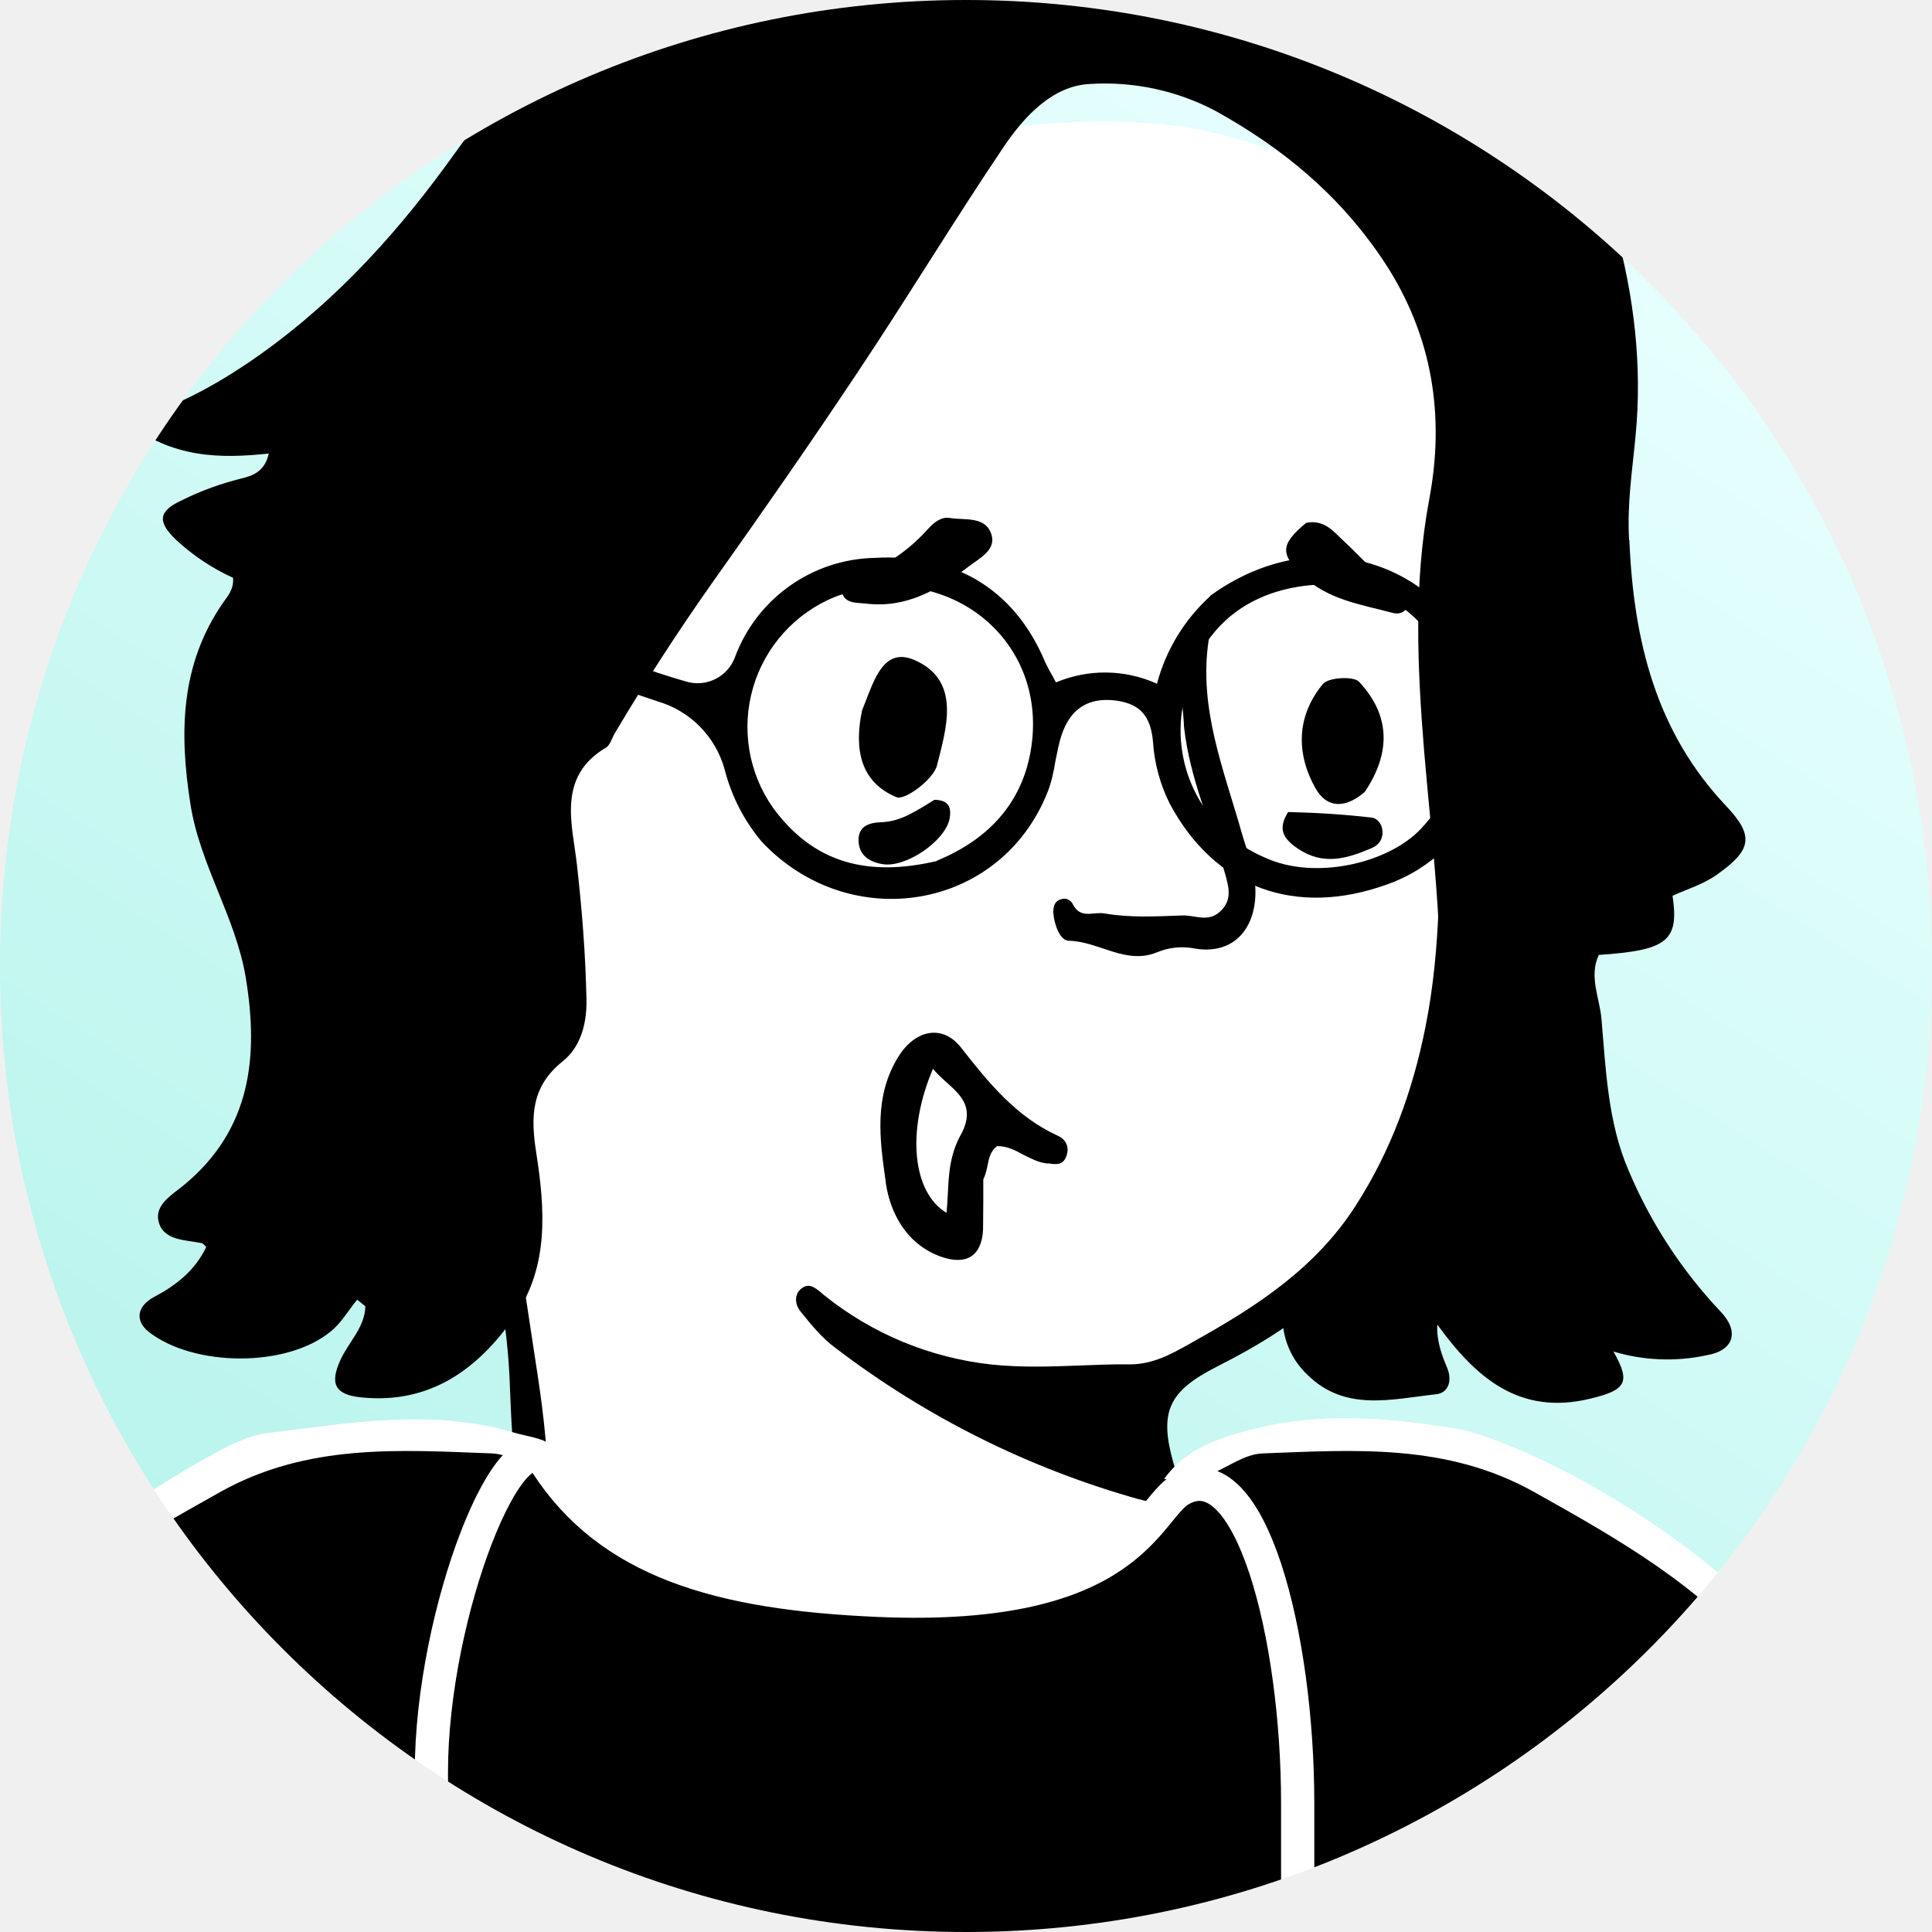
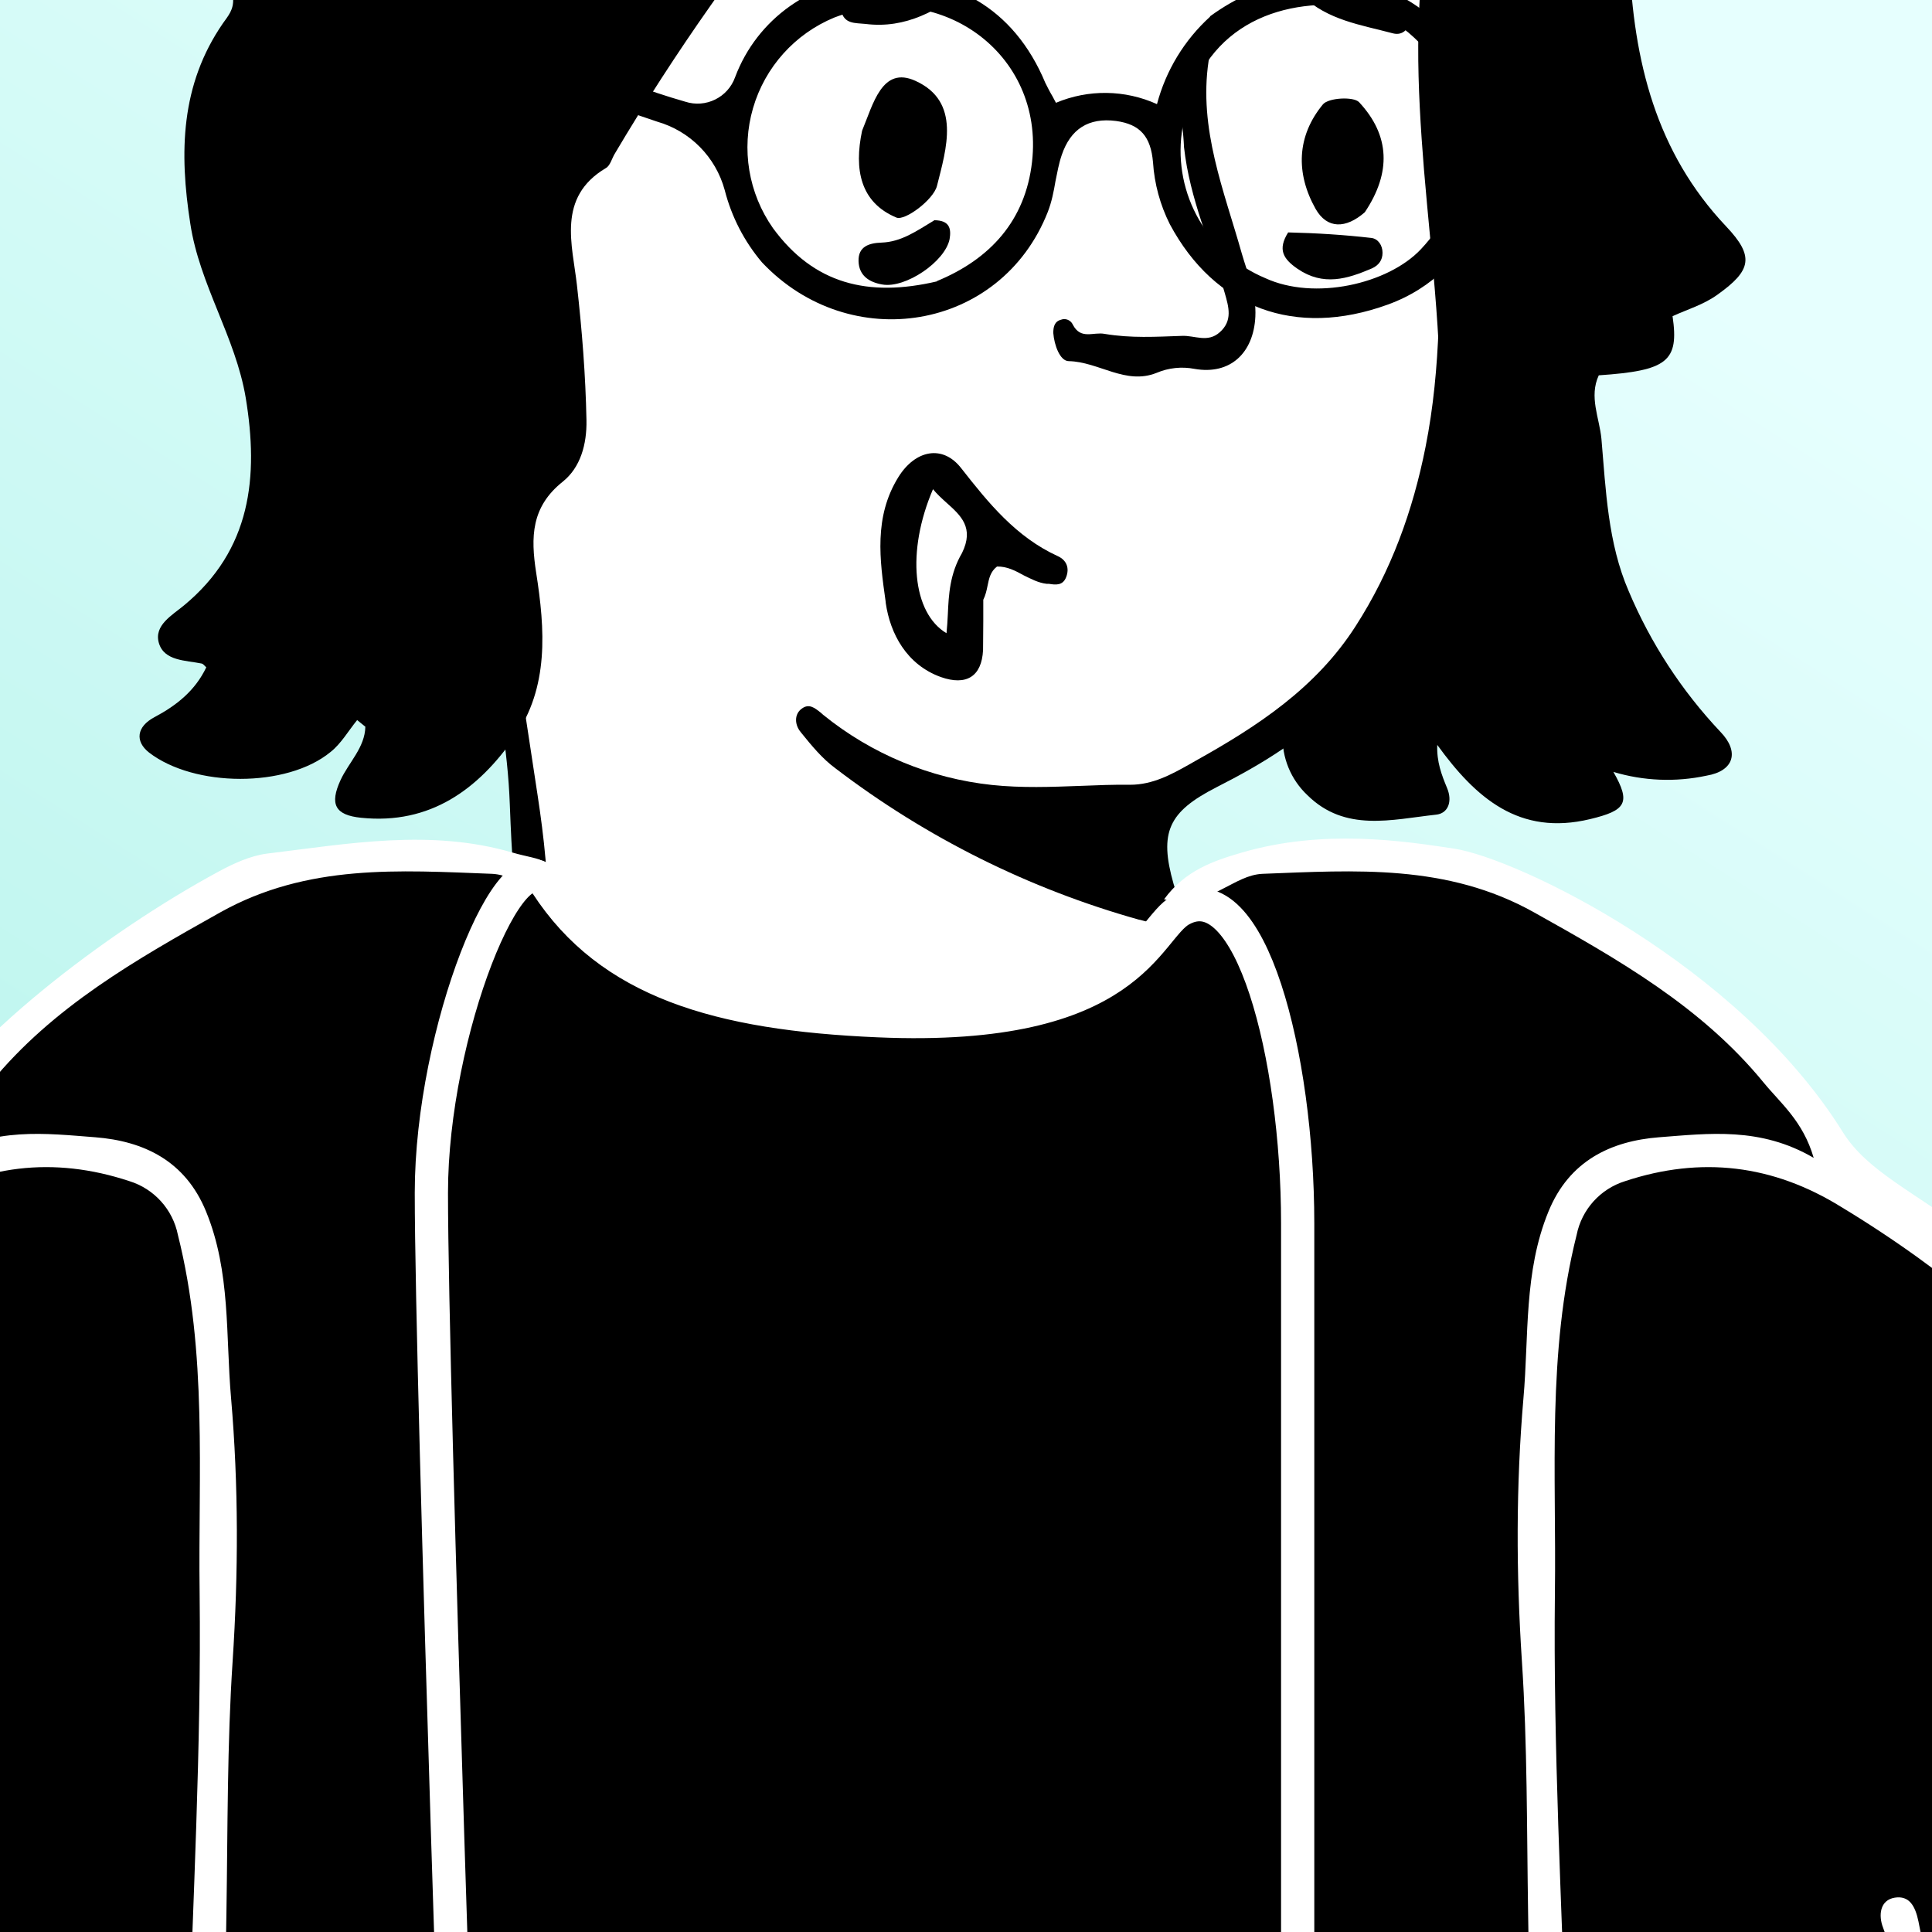
<svg xmlns="http://www.w3.org/2000/svg" viewBox="0 0 1744 1744" fill="none" shape-rendering="auto" width="400" height="400">
  <mask id="viewboxMask">
-     <rect width="1744" height="1744" rx="872" ry="872" x="0" y="0" fill="#fff" />
+     <rect width="1744" height="1744" rx="0" ry="0" x="0" y="0" fill="#fff" />
  </mask>
  <g mask="url(#viewboxMask)">
    <rect fill="url(#backgroundLinear)" width="1744" height="1744" x="0" y="0" />
    <defs>
      <linearGradient id="backgroundLinear" gradientTransform="rotate(303 0.5 0.5)">
        <stop stop-color="#b8f4ec" />
        <stop offset="1" stop-color="#e6fffe" />
      </linearGradient>
    </defs>
-     <g transform="translate(-872 -872) scale(2)">
-       <g transform="translate(531 487)">
-         <path d="M554 727.7c-99.2 297-363.8 388.6-503.7 19.8-19.3-50.7 31-69.5 66.2-91.9 24.1-15.3 36.8-28.5 35.3-42.2-7-64.4-36.9-243.8-36.9-243.8l-3-5.8s.7-1.6-2.2 1.2c-3 3-9.9 34.2-37 34.2-24.5 0-49.2-10.9-61-86.3C7.2 285.6 9.6 214 40 201c12.5-5.3 24-7.2 35.2-.8 11.3 6.4-13-22 112-126C268.4 6.4 396.7-3.5 448.5 8 500.3 19.5 552 44.8 574.9 98.5c27.8 65-25.9 114.3-14 262.5-2.2 53.6.8 171.2-146.6 210.6-28 7.5-19.3 48.4 22.7 58.4 67 21 117 72.3 117 97.9" fill="#fff" />
-         <path fill-rule="evenodd" clip-rule="evenodd" d="m554 266.2.1-1.4c4.1-36.4 8.2-71.7 27.1-103.4 6.5 4.4 5.7 10 3.7 15.2-19.9 51.2-18 104.4-16.2 157.6l.4 14c2.1 66.4-14.5 126.8-58.7 177.5-15.4 17.6-35.8 29.8-56.5 40.3-21.4 11-25.9 20.1-19.2 43.6l.8 2.6c1.4 3.9 2.8 7.9-1 11.8-4.5 4.6-9.5 3.3-14.8 1.8l-.6-.1a406.4 406.4 0 0 1-137-68.3c-6-4.4-10.8-10.3-15.5-16.1l-.3-.4c-2.5-3-3-7.8.5-10.4 3.3-2.5 5.8-.5 8.7 1.8l1 .9a145.5 145.5 0 0 0 76.3 31.7c13.4 1.4 26.6.9 40 .4 7.4-.3 14.8-.6 22.3-.5 10.2 0 18.7-4.7 26.7-9.2l2.8-1.6c27.8-15.5 54.3-32.8 72.2-60.7 16.1-25 25.9-52.2 31.6-80.9 7.2-36.1 6.6-72.7 6-109.8-.3-12-.5-24.2-.5-36.4ZM50.6 190.8c21.9-1.7 34 11.2 44.3 26.3a140.4 140.4 0 0 1 22.4 61.5c.5 3.7 1 7.6-1.2 11.3-4.5.6-4.9-3-5-5.6-.5-20.7-9.7-38.7-18.9-56.1-6.6-12.5-16.2-24.6-31.4-27.6-17.2-3.5-33 12-40.8 32.2-14.5 37.6-12 74.6 1.4 111 5.8 15.9 13.1 32.1 27.8 43.2 14.8 11.3 32.7 9.3 43.6-5.7l2-2.5c2-2.6 4-5.1 5-8 2.1-5.8 5.4-11.2 11.3-10.4 6.8 1 8 8.3 8.7 14a3661 3661 0 0 0 22 156.7l5.9 38.8c2.6 17.1 5.6 41.7 3.6 52.1a28 28 0 0 0-.3 2.2c-.4 2.8-.6 5-4.2 5.5-4.9.8-7-2-7.7-6.4-2.3-17-3-23.6-4-49.6-.9-25.2-5.6-50-10.4-74.9l-5-27c-5.2-30.8-10.3-62-10.8-97l-2 3c-7.6 11.3-13.7 20.5-24.5 24a40.5 40.5 0 0 1-46.1-12.5 127.8 127.8 0 0 1-28.8-55.8c-8.4-34-9.9-67.1.9-100.6 5.2-16.1 23.7-44.7 42.2-42Zm34.6 127.5c4.4 3.2 8.4 6 12-5.4-1.1-42.2-14.7-69.2-35.8-70.3 11.2 14.6 22 28.8 23 48.5a32.3 32.3 0 0 1-10.7-8.8c-2-2.2-4-4.4-6.5-6l-3-2.4c-4.8-3.6-9.7-7.4-17.8-4.5 3.8 5.8 9 10 14.3 14 6 4.7 12 9.3 15.6 16.5-10.6 7.7-15.2 17.7-9.7 29.9 4.8 10.5 11.9 19.2 25.9 19.8-.6-6.3-4.7-10.9-8.8-15.4-5-5.4-9.7-10.6-7.5-18.6 3.2-1.5 6.2.7 9 2.7Z" fill="#000" />
+     <g transform="translate(0 -523.2)">
+       <g transform="translate(-872 -872) scale(2)">
+         <g transform="translate(531 487)">
+           <path d="M554 727.7c-99.2 297-363.8 388.6-503.7 19.8-19.3-50.7 31-69.5 66.2-91.9 24.1-15.3 36.8-28.5 35.3-42.2-7-64.4-36.9-243.8-36.9-243.8l-3-5.8s.7-1.6-2.2 1.2c-3 3-9.9 34.2-37 34.2-24.5 0-49.2-10.9-61-86.3C7.2 285.6 9.6 214 40 201c12.5-5.3 24-7.2 35.2-.8 11.3 6.4-13-22 112-126C268.4 6.4 396.7-3.5 448.5 8 500.3 19.5 552 44.8 574.9 98.5c27.8 65-25.9 114.3-14 262.5-2.2 53.6.8 171.2-146.6 210.6-28 7.5-19.3 48.4 22.7 58.4 67 21 117 72.3 117 97.9" fill="#fff" />
+           <path fill-rule="evenodd" clip-rule="evenodd" d="m554 266.2.1-1.4c4.1-36.4 8.2-71.7 27.1-103.4 6.5 4.4 5.7 10 3.7 15.2-19.9 51.2-18 104.4-16.2 157.6l.4 14c2.1 66.4-14.5 126.8-58.7 177.5-15.4 17.6-35.8 29.8-56.5 40.3-21.4 11-25.9 20.1-19.2 43.6l.8 2.6c1.4 3.9 2.8 7.9-1 11.8-4.5 4.6-9.5 3.3-14.8 1.8l-.6-.1a406.4 406.4 0 0 1-137-68.3c-6-4.4-10.8-10.3-15.5-16.1l-.3-.4c-2.5-3-3-7.8.5-10.4 3.3-2.5 5.8-.5 8.7 1.8l1 .9a145.5 145.5 0 0 0 76.3 31.7c13.4 1.4 26.6.9 40 .4 7.4-.3 14.8-.6 22.3-.5 10.2 0 18.7-4.7 26.7-9.2l2.8-1.6c27.8-15.5 54.3-32.8 72.2-60.7 16.1-25 25.9-52.2 31.6-80.9 7.2-36.1 6.6-72.7 6-109.8-.3-12-.5-24.2-.5-36.4ZM50.6 190.8c21.9-1.7 34 11.2 44.3 26.3a140.4 140.4 0 0 1 22.4 61.5c.5 3.7 1 7.6-1.2 11.3-4.5.6-4.9-3-5-5.6-.5-20.7-9.7-38.7-18.9-56.1-6.6-12.5-16.2-24.6-31.4-27.6-17.2-3.5-33 12-40.8 32.2-14.5 37.6-12 74.6 1.4 111 5.8 15.9 13.1 32.1 27.8 43.2 14.8 11.3 32.7 9.3 43.6-5.7l2-2.5c2-2.6 4-5.1 5-8 2.1-5.8 5.4-11.2 11.3-10.4 6.8 1 8 8.3 8.7 14a3661 3661 0 0 0 22 156.7l5.9 38.8c2.6 17.1 5.6 41.7 3.6 52.1a28 28 0 0 0-.3 2.2c-.4 2.8-.6 5-4.2 5.5-4.9.8-7-2-7.7-6.4-2.3-17-3-23.6-4-49.6-.9-25.2-5.6-50-10.4-74.9l-5-27c-5.2-30.8-10.3-62-10.8-97l-2 3c-7.6 11.3-13.7 20.5-24.5 24a40.5 40.5 0 0 1-46.1-12.5 127.8 127.8 0 0 1-28.8-55.8c-8.4-34-9.9-67.1.9-100.6 5.2-16.1 23.7-44.7 42.2-42Zm34.6 127.5c4.4 3.2 8.4 6 12-5.4-1.1-42.2-14.7-69.2-35.8-70.3 11.2 14.6 22 28.8 23 48.5a32.3 32.3 0 0 1-10.7-8.8c-2-2.2-4-4.4-6.5-6l-3-2.4c-4.8-3.6-9.7-7.4-17.8-4.5 3.8 5.8 9 10 14.3 14 6 4.7 12 9.3 15.6 16.5-10.6 7.7-15.2 17.7-9.7 29.9 4.8 10.5 11.9 19.2 25.9 19.8-.6-6.3-4.7-10.9-8.8-15.4-5-5.4-9.7-10.6-7.5-18.6 3.2-1.5 6.2.7 9 2.7Z" fill="#000" />
+         </g>
+         <g transform="translate(178 1057)">
+           <path d="M1301.3 694.3S1276 480.8 1263 423.6c-25.7-111.8-73.3-201.4-135.3-220.5-29.6-9.2-39.4-34-47-53.2-3-7.8-5.8-14.7-9.3-19.2C1040 90.7 975 50.5 941 37.3 914.5 27 838.5 20.6 813 30.7c-11.5 4.5-16.2 11-17.6 18.5-1.5.5-3 1.1-4.4 2-3.3 1.8-6 5-9.5 9C768 75.7 745 102.1 653.7 98c-72.5-3.2-120.5-13.8-149-58.3-2.3-3.6-5-4.8-8-4.2a223.7 223.7 0 0 0-163 19C316.2 64 219.4 158.4 218.4 163.7c-2 10.6-25.6 28-55.2 47.6C100.9 252.4 73.6 333 49.3 404.4l-6.6 19.2C31.8 455.2 6.1 692 6.1 692l176 2.3h1119.2Z" fill="#000" />
+           <mask id="bodyVariant08-a" style="mask-type:luminance" maskUnits="userSpaceOnUse" x="453" y="259" width="392" height="433">
+             <path d="m467 692-14-432.5h392V692H467Z" fill="#fff" />
+           </mask>
+           <g mask="url(#bodyVariant08-a)">
+             <g transform="translate(396 278)" style="mix-blend-mode:difference" />
+           </g>
+           <path d="M1295 694c-6.2-21.3-11.5-73.3-14.9-102-2.4-20.7-19.6-166.5-38.5-217.4-11.6-31.1-22.4-63-39.5-92.1-11.7-20-29.3-34.3-46-48.9a513 513 0 0 0-67-48.2c-30.9-19.2-63.4-23-97.6-11.7a32 32 0 0 0-21.9 24.3c-13.4 53.3-9.1 107.6-9.8 161.6-.8 69.8 3.1 139.5 5.2 209.2 1.8 57.2 0 66.7-.6 125.2h-14.5c-.9-32.2-.4-15.3-.6-47.5-.2-47.6-.8-95.1-1.6-142.7-.6-37.8-.3-75.7-2.8-113.5-2.6-39.6-2.7-79.1.7-118.6 2.5-28.2.1-57 11.3-84.3 9.4-23 28.3-31.8 49.9-33.5 22.4-1.7 45.7-4.8 69.8 9.3-4.8-16.6-15-24.7-22.6-34-28-34.2-65.5-55.5-103.6-76.8-39.3-22-80.7-19-122.6-17.4-6.5.3-12 3.8-17.8 6.7-7.5 4-15.3 7.3-26.6 4.8 9.5-13 22.1-17.3 35.1-21.1 37.1-10.8 73-5.2 95.7-1.8C943 28 1042.7 76 1089.7 151.5c22.3 35.9 85.8 36.4 143.6 157.6a528 528 0 0 1 34.7 100.7c10.9 44 39.5 252.6 39.5 284.2H1295ZM15.3 694c2-6.9 2.7-9.9 3.6-15.7 4.6-28.4 5.5-57.6 8.9-86.3 2.4-20.7 3.3-41.4 6-62 7.2-52.7 15.6-105 32.5-155.4 10.7-31.7 22.4-63 39.5-92.1 11.7-20 29.3-34.3 46-48.9 20.7-18 43.5-33.7 67-48.2 30.9-19.2 63.4-23 97.6-11.7a32 32 0 0 1 21.9 24.3c13.4 53.3 9.1 107.6 9.8 161.6.8 69.8-3.1 139.5-5.2 209.2-1.8 57.2.5 125 .5 125l14.6.2c.9-32.2.4-15.3.6-47.5.2-47.6.8-95.1 1.6-142.7.6-37.8.3-75.7 2.8-113.5 2.6-39.6 2.7-79.1-.7-118.6-2.5-28.2-.1-57-11.3-84.3-9.4-23-28.3-31.8-50-33.5-22.3-1.7-45.6-4.8-69.7 9.3 4.8-16.6 15-24.7 22.6-34 28-34.2 65.5-55.5 103.5-76.8 39.4-22 80.8-19 122.7-17.4 6.5.3 12 3.8 17.8 6.7 7.5 4 2.3 11.5 6.4.7 5.8-15-2-13.2-15-17-37-10.8-74-4-111 .5-7.4 1-14.8 4.4-21.5 8-51.4 27.8-116 77.2-138.6 117.6-12 21.6-30.7 32.8-47.5 47.7C111 252.3 95.3 263.8 74.6 309a573.6 573.6 0 0 0-34.7 100.7c-11 44-19.1 88.6-22.8 134.2-2.7 32.4-7.4 64.8-10.3 97.4-2 22.8-3.5 39.7-3.5 52.6h12Z" fill="#fff" />
+           <path d="M1131.8 694c2-23.7-8-84.7-12.5-115.7-3.3-22.6-3-46-11.4-67.7-2.1-5.4-1.5-12.4 5.3-13.5 6.4-1 9.2 3.5 10.7 10.8 7.8 38.3 11.3 77.2 16 116 3.5 30 7.8 60 8.5 70l-16.6.1ZM193.3 694c1.4-23.6 8-84.7 12.6-115.7 3.3-22.6 3-46 11.4-67.7 2.1-5.4 1.5-12.4-5.3-13.5-6.4-1-9.3 3.5-10.7 10.8-7.8 38.3-11.3 77.2-16 116-3.6 30-5.7 70.1-5.7 70.1h13.7Z" fill="#fff" />
+           <path d="M467.4 694.3S452.7 266.8 452.7 179c0-72.8 36.6-163 52-139.2 28.5 43.8 77.2 58.4 149.7 61.5 115 5 120.9-41.3 136.6-50 31.4-17.6 52.7 66 52.7 141.4V694" stroke="#fff" stroke-width="15" />
+         </g>
+         <g transform="translate(266 207)">
+           <path d="M905.4 472.7c1.9 45.5 12 86.6 43.7 120.1 12.9 13.6 11.3 19.9-3.8 30.7-6.3 4.6-13.6 6.7-20.4 9.8 3 20.4-2.3 24.6-33.3 26.7-4.5 9.7.3 19.2 1.2 28.7 2 23.2 2.9 47 12.3 68.7a213 213 0 0 0 41.4 63.5c8.7 9 6.2 17.7-6.3 19.8a84.4 84.4 0 0 1-42-1.7c8 14 5.7 17.4-10.5 21.3-32 7.7-51.6-9.5-69-33.5-.3 7.7 2 13.6 4.4 19.4 2.6 6.1.5 11.6-5 12.1-20 2.2-41 8-58-8.8a35.6 35.6 0 0 1-11.2-27.2c.1-6.3 2.7-9.3 7.5-13 37.7-29.7 61-66.8 63.3-116.6 2-42.3-3.5-83.7-7-125.6-3-37.3-4.7-74.7 2.4-112.9 6.9-36.6 2-73.3-20.6-107.4-20-30-45.7-51-75.8-67.7a107 107 0 0 0-56.8-12.2c-16.8.8-29.6 14.6-38.9 28.4-22.7 33.7-43.7 68.5-66.3 102.3-21.3 32-43.4 63.7-65.7 95.1a1014.3 1014.3 0 0 0-43.6 67.4c-1.3 2.2-2 5.3-4 6.4-22.2 13.2-15 34.8-13 52.8 2.3 20.4 3.9 40.6 4.3 61 .2 10.8-2.7 21.3-10.7 27.7-14.3 11.4-14.5 25-12 41.1 4 25.5 5.9 51.7-9.8 74.2-16.3 23.5-38 39.6-69.2 36.4-11.8-1.2-14.3-6.1-9.3-17 3.7-8 11-14.7 11.2-24.1l-3.7-3c-4 4.9-7.2 10.6-12 14.4-19.8 16.3-61.6 16-82 .2-6.3-5-5.6-11.6 2.5-15.9 10-5.3 18.4-12 23.4-22.5-.8-.7-1.3-1.5-2-1.7-7.3-1.5-17-1.1-19.4-9.3-2.3-8 6-12.5 11.4-17 30.3-25.1 33.7-58 27.8-93.7-4.6-27.4-20.8-50.9-25-78.5-5-32-4.5-62.7 14.8-90.6 2.1-3 4.9-6 4.5-11.2a96.9 96.9 0 0 1-25.8-17.2c-8.8-8.5-7.7-13.1 3.1-18 8.4-4.2 17.2-7.3 26.3-9.6 5-1.2 10.7-3 12.5-11.3-22.3 2.4-43.6 2-64.3-14.2 21.3-6.5 38-15.4 53.9-26 35.8-24 64.8-54.9 90-89.3 29.6-40.3 56.8-82.6 94.5-116.2A268.8 268.8 0 0 1 568 128.7c38.3-11.5 77.5-15.8 115-1.3 35.2 13.7 72.2 26.4 96.7 58.4 4.8 6.4 9.4 13.1 12.7 20.3a91 91 0 0 0 35.8 41.5c32.9 20.5 60.5 46.8 71 85 8.3 30 12.1 61.5 9 93.2-1.4 15.2-3.9 30.4-2.9 47Z" fill="#000" />
+         </g>
+         <g transform="translate(791 871)">
+           <path d="M79.1 76.2c7.7-15.2-6-20-13-28.8-12 28.2-9.2 55.9 6.1 65 1.2-11.6-.3-23.8 7-36.2Z" fill="#fff" />
+           <path fill-rule="evenodd" clip-rule="evenodd" d="M88.8 107v-9.7c1-2 1.5-4.2 1.9-6.2.7-3.4 1.3-6.5 4.3-8.8 4.5-.1 8.3 1.9 12.1 4 3.3 1.6 6.6 3.4 10.3 3.8h1c3 .5 6.3.9 7.8-3 1.6-4.1.2-7.7-3.8-9.5C103.6 69 91.2 53.7 78.9 38c-8.4-10.9-20.8-8.3-28.4 3.9-11.2 18-8.4 37.6-5.8 56l.1 1c2 13.6 9.3 27.7 24.9 33.3 11.4 4 18.4-.2 19-12.2l.1-13ZM72.2 53.5c6.5 5.8 12.6 11.3 7 22.7-5.5 9.4-6 18.7-6.4 27.7a152 152 0 0 1-.6 8.5c-15.3-9.1-18.2-36.8-6.1-65 1.8 2.2 4 4.2 6.1 6.1Z" fill="#000" />
+         </g>
+         <g transform="translate(653 805)" />
+         <g transform="translate(901 668)">
+           <path d="M69.4 96c-.6-14.1-4.3-27.2.4-40.1 1.2-3.3 1.2-8.6 6.7-8 5.5.8 4.5 5.6 4 9.2-4.6 30.7 7 58.6 15 87 2.7 9.3 6.6 18.2 6.1 28.4-.8 16.4-11.3 26.4-27.4 23.6a29.5 29.5 0 0 0-17.2 1.8c-14 5.6-26-5-39.6-5.3-4 0-6.6-7.3-7-12.7 0-2.5.4-5.2 3.5-6 2-.8 4.4.2 5.3 2.2 3.6 7 9.3 3.2 14.4 4.2 11.9 2 23 1.3 34.8.9 5.8-.3 11.7 3.3 17.2-1.7 5.8-5.2 4-11.3 2.2-17.6C81.7 140.3 72 119.7 69.4 96Z" fill="#000" />
+         </g>
+         <g transform="translate(610 680)">
+           <path d="M407.4 122.5c13 .3 25.4 1.1 37.6 2.5 3 .4 5 3.3 5 6.7 0 3.3-1.7 5.6-4.7 7-11.2 4.8-22 8.2-33.7.2-6.5-4.5-9-8.7-4.2-16.4ZM247.6 117c7 0 7.8 3.8 7 8.5-2 10.2-20 22.4-30.4 20.5-5.9-1-10.5-4-10.7-10.5-.2-6.7 4.8-8.2 10.3-8.4 9-.3 15.8-5.2 23.8-10ZM215.1 76.6c5-12 9-29.4 24.1-22.5 20.7 9.4 13.9 30.7 9.7 47.4-1.6 6.3-14.5 15.9-18.3 14.3-16.3-6.8-19.2-21.7-15.5-39.2ZM442 113.4c-8.6 7.5-17 7.6-22.2-1.5-9-16-8.6-32.8 3.3-47.2 2.5-3 13.8-3.6 16.3-1 14 15 14.6 31.8 2.6 49.7Z" fill="#000" />
+         </g>
+         <g transform="translate(610 680)">
+           <path fill-rule="evenodd" clip-rule="evenodd" d="M372.1 25c48-35 106.4-15.5 124.2 37 11.5 33.7-3 78.3-44 93.1-41.7 15.1-78 1.6-98.3-36.3a72.8 72.8 0 0 1-7.6-28c-1-11.5-5.7-17.1-16.7-18.6-12.4-1.6-20.5 3.6-24.5 15.4-1.3 3.8-2 7.8-2.8 11.7-.8 4.7-1.7 9.4-3.5 14-21.2 53.8-89.3 64.8-129 22.7a81.8 81.8 0 0 1-16.8-32.6 44.2 44.2 0 0 0-30.5-30.9c-19.7-6.6-39.3-13.9-59-21-11-4.2-22-8.3-33.2-12.2-5.7-2-11.7-4.4-8.7-11.3 2.2-5 6-3.4 9.7-1.8 1.1.5 2.3 1 3.4 1.3a530.5 530.5 0 0 1 50.3 18c16.6 6.6 33 13.1 50.2 18a18 18 0 0 0 22.5-11.1 68.8 68.8 0 0 1 63-44.6c34.6-2 62.7 12.9 77 47.2 1 2 2 4 3.2 6l1.6 3a57 57 0 0 1 45.6.6 81.5 81.5 0 0 1 24-39.5ZM248.8 144.5c24.3-10 40-27.5 43-53.8 5.6-49.4-42-83.2-89.2-65.2a63.4 63.4 0 0 0-27.7 95.1c18.4 25.1 42.8 31.3 74 24ZM433.6 20.1c19.5 1.6 33.6 15.1 44.7 31 14.2 23.7 11.3 55.3-11 79-14.8 15.7-48 23.3-70.3 13a62.3 62.3 0 0 1-37.6-65.7c6-45.2 40-60.2 74.2-57.3Z" fill="#000" />
+         </g>
+         <g transform="translate(774 657)">
+           <path d="M53.5 37.6a79.2 79.2 0 0 0 27.3-19.8c2.7-3 6.1-5.7 9.9-5 6.7 1.1 16.2-1 18.8 7.5 2.1 7-5.2 10.5-10.3 14.4-13.8 10.5-28.2 19-46.6 16.7-4.6-.5-9.7.2-11-6.2 1.6-5.5 7.3-4.9 11.9-7.6ZM251.4 15c8.5-1.7 12.6 4.1 17.1 8.2 8.1 7.4 14.7 16.4 26 19.8 3.3 1 5.7 4 4 8-1.5 3.5-4 5.7-8 4.6-14.3-3.8-29.2-5.9-40.6-16.8-10-9.6-10.2-14 1.5-23.7Z" fill="#000" />
+         </g>
+         <g transform="translate(0 559)" />
      </g>
-       <g transform="translate(178 1057)">
-         <path d="M1301.3 694.3S1276 480.8 1263 423.6c-25.7-111.8-73.3-201.4-135.3-220.5-29.6-9.2-39.4-34-47-53.2-3-7.8-5.8-14.7-9.3-19.2C1040 90.7 975 50.5 941 37.3 914.5 27 838.5 20.6 813 30.7c-11.5 4.5-16.2 11-17.6 18.5-1.5.5-3 1.1-4.4 2-3.3 1.8-6 5-9.5 9C768 75.7 745 102.1 653.7 98c-72.5-3.2-120.5-13.8-149-58.3-2.3-3.6-5-4.8-8-4.2a223.7 223.7 0 0 0-163 19C316.2 64 219.4 158.4 218.4 163.7c-2 10.6-25.6 28-55.2 47.6C100.9 252.4 73.6 333 49.3 404.4l-6.6 19.2C31.8 455.2 6.1 692 6.1 692l176 2.3h1119.2Z" fill="#000" />
-         <mask id="bodyVariant08-a" style="mask-type:luminance" maskUnits="userSpaceOnUse" x="453" y="259" width="392" height="433">
-           <path d="m467 692-14-432.5h392V692H467Z" fill="#fff" />
-         </mask>
-         <g mask="url(#bodyVariant08-a)">
-           <g transform="translate(396 278)" style="mix-blend-mode:difference" />
-         </g>
-         <path d="M1295 694c-6.2-21.3-11.5-73.3-14.9-102-2.4-20.7-19.6-166.5-38.5-217.4-11.6-31.1-22.4-63-39.5-92.1-11.7-20-29.3-34.3-46-48.9a513 513 0 0 0-67-48.2c-30.9-19.2-63.4-23-97.6-11.7a32 32 0 0 0-21.9 24.3c-13.4 53.3-9.1 107.6-9.8 161.6-.8 69.8 3.1 139.5 5.2 209.2 1.8 57.2 0 66.7-.6 125.2h-14.5c-.9-32.2-.4-15.3-.6-47.5-.2-47.6-.8-95.1-1.6-142.7-.6-37.8-.3-75.7-2.8-113.5-2.6-39.6-2.7-79.1.7-118.6 2.5-28.2.1-57 11.3-84.3 9.4-23 28.3-31.8 49.9-33.5 22.4-1.7 45.7-4.8 69.8 9.3-4.8-16.6-15-24.7-22.6-34-28-34.2-65.5-55.5-103.6-76.8-39.3-22-80.7-19-122.6-17.4-6.5.3-12 3.8-17.8 6.7-7.5 4-15.3 7.3-26.6 4.8 9.5-13 22.1-17.3 35.1-21.1 37.1-10.8 73-5.2 95.7-1.8C943 28 1042.7 76 1089.7 151.5c22.3 35.9 85.8 36.4 143.6 157.6a528 528 0 0 1 34.7 100.7c10.9 44 39.5 252.6 39.5 284.2H1295ZM15.3 694c2-6.9 2.7-9.9 3.6-15.7 4.6-28.4 5.5-57.6 8.9-86.3 2.4-20.7 3.3-41.4 6-62 7.2-52.7 15.6-105 32.5-155.4 10.7-31.7 22.4-63 39.5-92.1 11.7-20 29.3-34.3 46-48.9 20.7-18 43.5-33.7 67-48.2 30.9-19.2 63.4-23 97.6-11.7a32 32 0 0 1 21.9 24.3c13.4 53.3 9.1 107.6 9.8 161.6.8 69.8-3.1 139.5-5.2 209.2-1.8 57.2.5 125 .5 125l14.6.2c.9-32.2.4-15.3.6-47.5.2-47.6.8-95.1 1.6-142.7.6-37.8.3-75.7 2.8-113.5 2.6-39.6 2.7-79.1-.7-118.6-2.5-28.2-.1-57-11.3-84.3-9.4-23-28.3-31.8-50-33.5-22.3-1.7-45.6-4.8-69.7 9.3 4.8-16.6 15-24.7 22.6-34 28-34.2 65.5-55.5 103.5-76.8 39.4-22 80.8-19 122.7-17.4 6.5.3 12 3.8 17.8 6.7 7.5 4 2.3 11.5 6.4.7 5.8-15-2-13.2-15-17-37-10.8-74-4-111 .5-7.4 1-14.8 4.4-21.5 8-51.4 27.8-116 77.2-138.6 117.6-12 21.6-30.7 32.8-47.5 47.7C111 252.3 95.3 263.8 74.6 309a573.6 573.6 0 0 0-34.7 100.7c-11 44-19.1 88.6-22.8 134.2-2.7 32.4-7.4 64.8-10.3 97.4-2 22.8-3.5 39.7-3.5 52.6h12Z" fill="#fff" />
-         <path d="M1131.8 694c2-23.7-8-84.7-12.5-115.7-3.3-22.6-3-46-11.4-67.7-2.1-5.4-1.5-12.4 5.3-13.5 6.4-1 9.2 3.5 10.7 10.8 7.8 38.3 11.3 77.2 16 116 3.5 30 7.8 60 8.5 70l-16.6.1ZM193.3 694c1.4-23.6 8-84.7 12.6-115.7 3.3-22.6 3-46 11.4-67.7 2.1-5.4 1.5-12.4-5.3-13.5-6.4-1-9.3 3.5-10.7 10.8-7.8 38.3-11.3 77.2-16 116-3.6 30-5.7 70.1-5.7 70.1h13.7Z" fill="#fff" />
-         <path d="M467.4 694.3S452.7 266.8 452.7 179c0-72.8 36.6-163 52-139.2 28.5 43.8 77.2 58.4 149.7 61.5 115 5 120.9-41.3 136.6-50 31.4-17.6 52.7 66 52.7 141.4V694" stroke="#fff" stroke-width="15" />
-       </g>
-       <g transform="translate(266 207)">
-         <path d="M905.4 472.7c1.9 45.5 12 86.6 43.7 120.1 12.9 13.6 11.3 19.9-3.8 30.7-6.3 4.6-13.6 6.7-20.4 9.8 3 20.4-2.3 24.6-33.3 26.7-4.5 9.7.3 19.2 1.2 28.7 2 23.2 2.9 47 12.3 68.7a213 213 0 0 0 41.4 63.5c8.7 9 6.2 17.7-6.3 19.8a84.4 84.4 0 0 1-42-1.7c8 14 5.7 17.4-10.5 21.3-32 7.7-51.6-9.5-69-33.5-.3 7.7 2 13.6 4.4 19.4 2.6 6.1.5 11.6-5 12.1-20 2.2-41 8-58-8.8a35.6 35.6 0 0 1-11.2-27.2c.1-6.3 2.7-9.3 7.5-13 37.7-29.7 61-66.8 63.3-116.6 2-42.3-3.5-83.7-7-125.6-3-37.3-4.7-74.7 2.4-112.9 6.9-36.6 2-73.3-20.6-107.4-20-30-45.7-51-75.8-67.7a107 107 0 0 0-56.8-12.2c-16.8.8-29.6 14.6-38.9 28.4-22.7 33.7-43.7 68.5-66.3 102.3-21.3 32-43.4 63.7-65.7 95.1a1014.3 1014.3 0 0 0-43.6 67.4c-1.3 2.2-2 5.3-4 6.4-22.2 13.2-15 34.8-13 52.8 2.3 20.4 3.9 40.6 4.3 61 .2 10.8-2.7 21.3-10.7 27.7-14.3 11.4-14.5 25-12 41.1 4 25.5 5.9 51.7-9.8 74.2-16.3 23.5-38 39.6-69.2 36.4-11.8-1.2-14.3-6.1-9.3-17 3.7-8 11-14.7 11.2-24.1l-3.7-3c-4 4.9-7.2 10.6-12 14.4-19.8 16.3-61.6 16-82 .2-6.3-5-5.6-11.6 2.5-15.9 10-5.3 18.4-12 23.4-22.5-.8-.7-1.3-1.5-2-1.7-7.3-1.5-17-1.1-19.4-9.3-2.3-8 6-12.5 11.4-17 30.3-25.1 33.7-58 27.8-93.7-4.6-27.4-20.8-50.9-25-78.5-5-32-4.5-62.7 14.8-90.6 2.1-3 4.9-6 4.5-11.2a96.9 96.9 0 0 1-25.8-17.2c-8.8-8.5-7.7-13.1 3.1-18 8.4-4.2 17.2-7.3 26.3-9.6 5-1.2 10.7-3 12.5-11.3-22.3 2.4-43.6 2-64.3-14.2 21.3-6.5 38-15.4 53.9-26 35.8-24 64.8-54.9 90-89.3 29.6-40.3 56.8-82.6 94.5-116.2A268.8 268.8 0 0 1 568 128.7c38.3-11.5 77.5-15.8 115-1.3 35.2 13.7 72.2 26.4 96.7 58.4 4.8 6.4 9.4 13.1 12.7 20.3a91 91 0 0 0 35.8 41.5c32.9 20.5 60.5 46.8 71 85 8.3 30 12.1 61.5 9 93.2-1.4 15.2-3.9 30.4-2.9 47Z" fill="#000" />
-       </g>
-       <g transform="translate(791 871)">
-         <path d="M79.1 76.2c7.7-15.2-6-20-13-28.8-12 28.2-9.2 55.9 6.1 65 1.2-11.6-.3-23.8 7-36.2Z" fill="#fff" />
-         <path fill-rule="evenodd" clip-rule="evenodd" d="M88.8 107v-9.7c1-2 1.5-4.2 1.9-6.2.7-3.4 1.3-6.5 4.3-8.8 4.5-.1 8.3 1.9 12.1 4 3.3 1.6 6.6 3.4 10.3 3.8h1c3 .5 6.3.9 7.8-3 1.6-4.1.2-7.7-3.8-9.5C103.6 69 91.2 53.7 78.9 38c-8.4-10.9-20.8-8.3-28.4 3.9-11.2 18-8.4 37.6-5.8 56l.1 1c2 13.6 9.3 27.7 24.9 33.3 11.4 4 18.4-.2 19-12.2l.1-13ZM72.2 53.5c6.5 5.8 12.6 11.3 7 22.7-5.5 9.4-6 18.7-6.4 27.7a152 152 0 0 1-.6 8.5c-15.3-9.1-18.2-36.8-6.1-65 1.8 2.2 4 4.2 6.1 6.1Z" fill="#000" />
-       </g>
-       <g transform="translate(653 805)" />
-       <g transform="translate(901 668)">
-         <path d="M69.4 96c-.6-14.1-4.3-27.2.4-40.1 1.2-3.3 1.2-8.6 6.7-8 5.5.8 4.5 5.6 4 9.2-4.6 30.7 7 58.6 15 87 2.7 9.3 6.6 18.2 6.1 28.4-.8 16.4-11.3 26.4-27.4 23.6a29.5 29.5 0 0 0-17.2 1.8c-14 5.6-26-5-39.6-5.3-4 0-6.6-7.3-7-12.7 0-2.5.4-5.2 3.5-6 2-.8 4.4.2 5.3 2.2 3.6 7 9.3 3.2 14.4 4.2 11.9 2 23 1.3 34.8.9 5.8-.3 11.7 3.3 17.2-1.7 5.8-5.2 4-11.3 2.2-17.6C81.7 140.3 72 119.7 69.4 96Z" fill="#000" />
-       </g>
-       <g transform="translate(610 680)">
-         <path d="M407.4 122.5c13 .3 25.4 1.1 37.6 2.5 3 .4 5 3.3 5 6.7 0 3.3-1.7 5.6-4.7 7-11.2 4.8-22 8.2-33.7.2-6.5-4.5-9-8.7-4.2-16.4ZM247.6 117c7 0 7.8 3.8 7 8.5-2 10.2-20 22.4-30.4 20.5-5.9-1-10.5-4-10.7-10.5-.2-6.7 4.8-8.2 10.3-8.4 9-.3 15.8-5.2 23.8-10ZM215.1 76.6c5-12 9-29.4 24.1-22.5 20.7 9.4 13.9 30.7 9.7 47.4-1.6 6.3-14.5 15.9-18.3 14.3-16.3-6.8-19.2-21.7-15.5-39.2ZM442 113.4c-8.6 7.5-17 7.6-22.2-1.5-9-16-8.6-32.8 3.3-47.2 2.5-3 13.8-3.6 16.3-1 14 15 14.6 31.8 2.6 49.7Z" fill="#000" />
-       </g>
-       <g transform="translate(610 680)">
-         <path fill-rule="evenodd" clip-rule="evenodd" d="M372.1 25c48-35 106.4-15.5 124.2 37 11.5 33.7-3 78.3-44 93.1-41.7 15.1-78 1.6-98.3-36.3a72.8 72.8 0 0 1-7.6-28c-1-11.5-5.7-17.1-16.7-18.6-12.4-1.6-20.5 3.6-24.5 15.4-1.3 3.8-2 7.8-2.8 11.7-.8 4.7-1.7 9.4-3.5 14-21.2 53.8-89.3 64.8-129 22.7a81.8 81.8 0 0 1-16.8-32.6 44.2 44.2 0 0 0-30.5-30.9c-19.7-6.6-39.3-13.9-59-21-11-4.2-22-8.3-33.2-12.2-5.7-2-11.7-4.4-8.7-11.3 2.2-5 6-3.4 9.7-1.8 1.1.5 2.3 1 3.4 1.3a530.5 530.5 0 0 1 50.3 18c16.6 6.6 33 13.1 50.2 18a18 18 0 0 0 22.5-11.1 68.8 68.8 0 0 1 63-44.6c34.6-2 62.7 12.9 77 47.2 1 2 2 4 3.2 6l1.6 3a57 57 0 0 1 45.6.6 81.5 81.5 0 0 1 24-39.5ZM248.8 144.5c24.3-10 40-27.5 43-53.8 5.6-49.4-42-83.2-89.2-65.2a63.4 63.4 0 0 0-27.7 95.1c18.4 25.1 42.8 31.3 74 24ZM433.6 20.1c19.5 1.6 33.6 15.1 44.7 31 14.2 23.7 11.3 55.3-11 79-14.8 15.7-48 23.3-70.3 13a62.3 62.3 0 0 1-37.6-65.7c6-45.2 40-60.2 74.2-57.3Z" fill="#000" />
-       </g>
-       <g transform="translate(774 657)">
-         <path d="M53.5 37.6a79.2 79.2 0 0 0 27.3-19.8c2.7-3 6.1-5.7 9.9-5 6.7 1.1 16.2-1 18.8 7.5 2.1 7-5.2 10.5-10.3 14.4-13.8 10.5-28.2 19-46.6 16.7-4.6-.5-9.7.2-11-6.2 1.6-5.5 7.3-4.9 11.9-7.6ZM251.4 15c8.5-1.7 12.6 4.1 17.1 8.2 8.1 7.4 14.7 16.4 26 19.8 3.3 1 5.7 4 4 8-1.5 3.5-4 5.7-8 4.6-14.3-3.8-29.2-5.9-40.6-16.8-10-9.6-10.2-14 1.5-23.7Z" fill="#000" />
-       </g>
-       <g transform="translate(0 559)" />
    </g>
  </g>
</svg>
